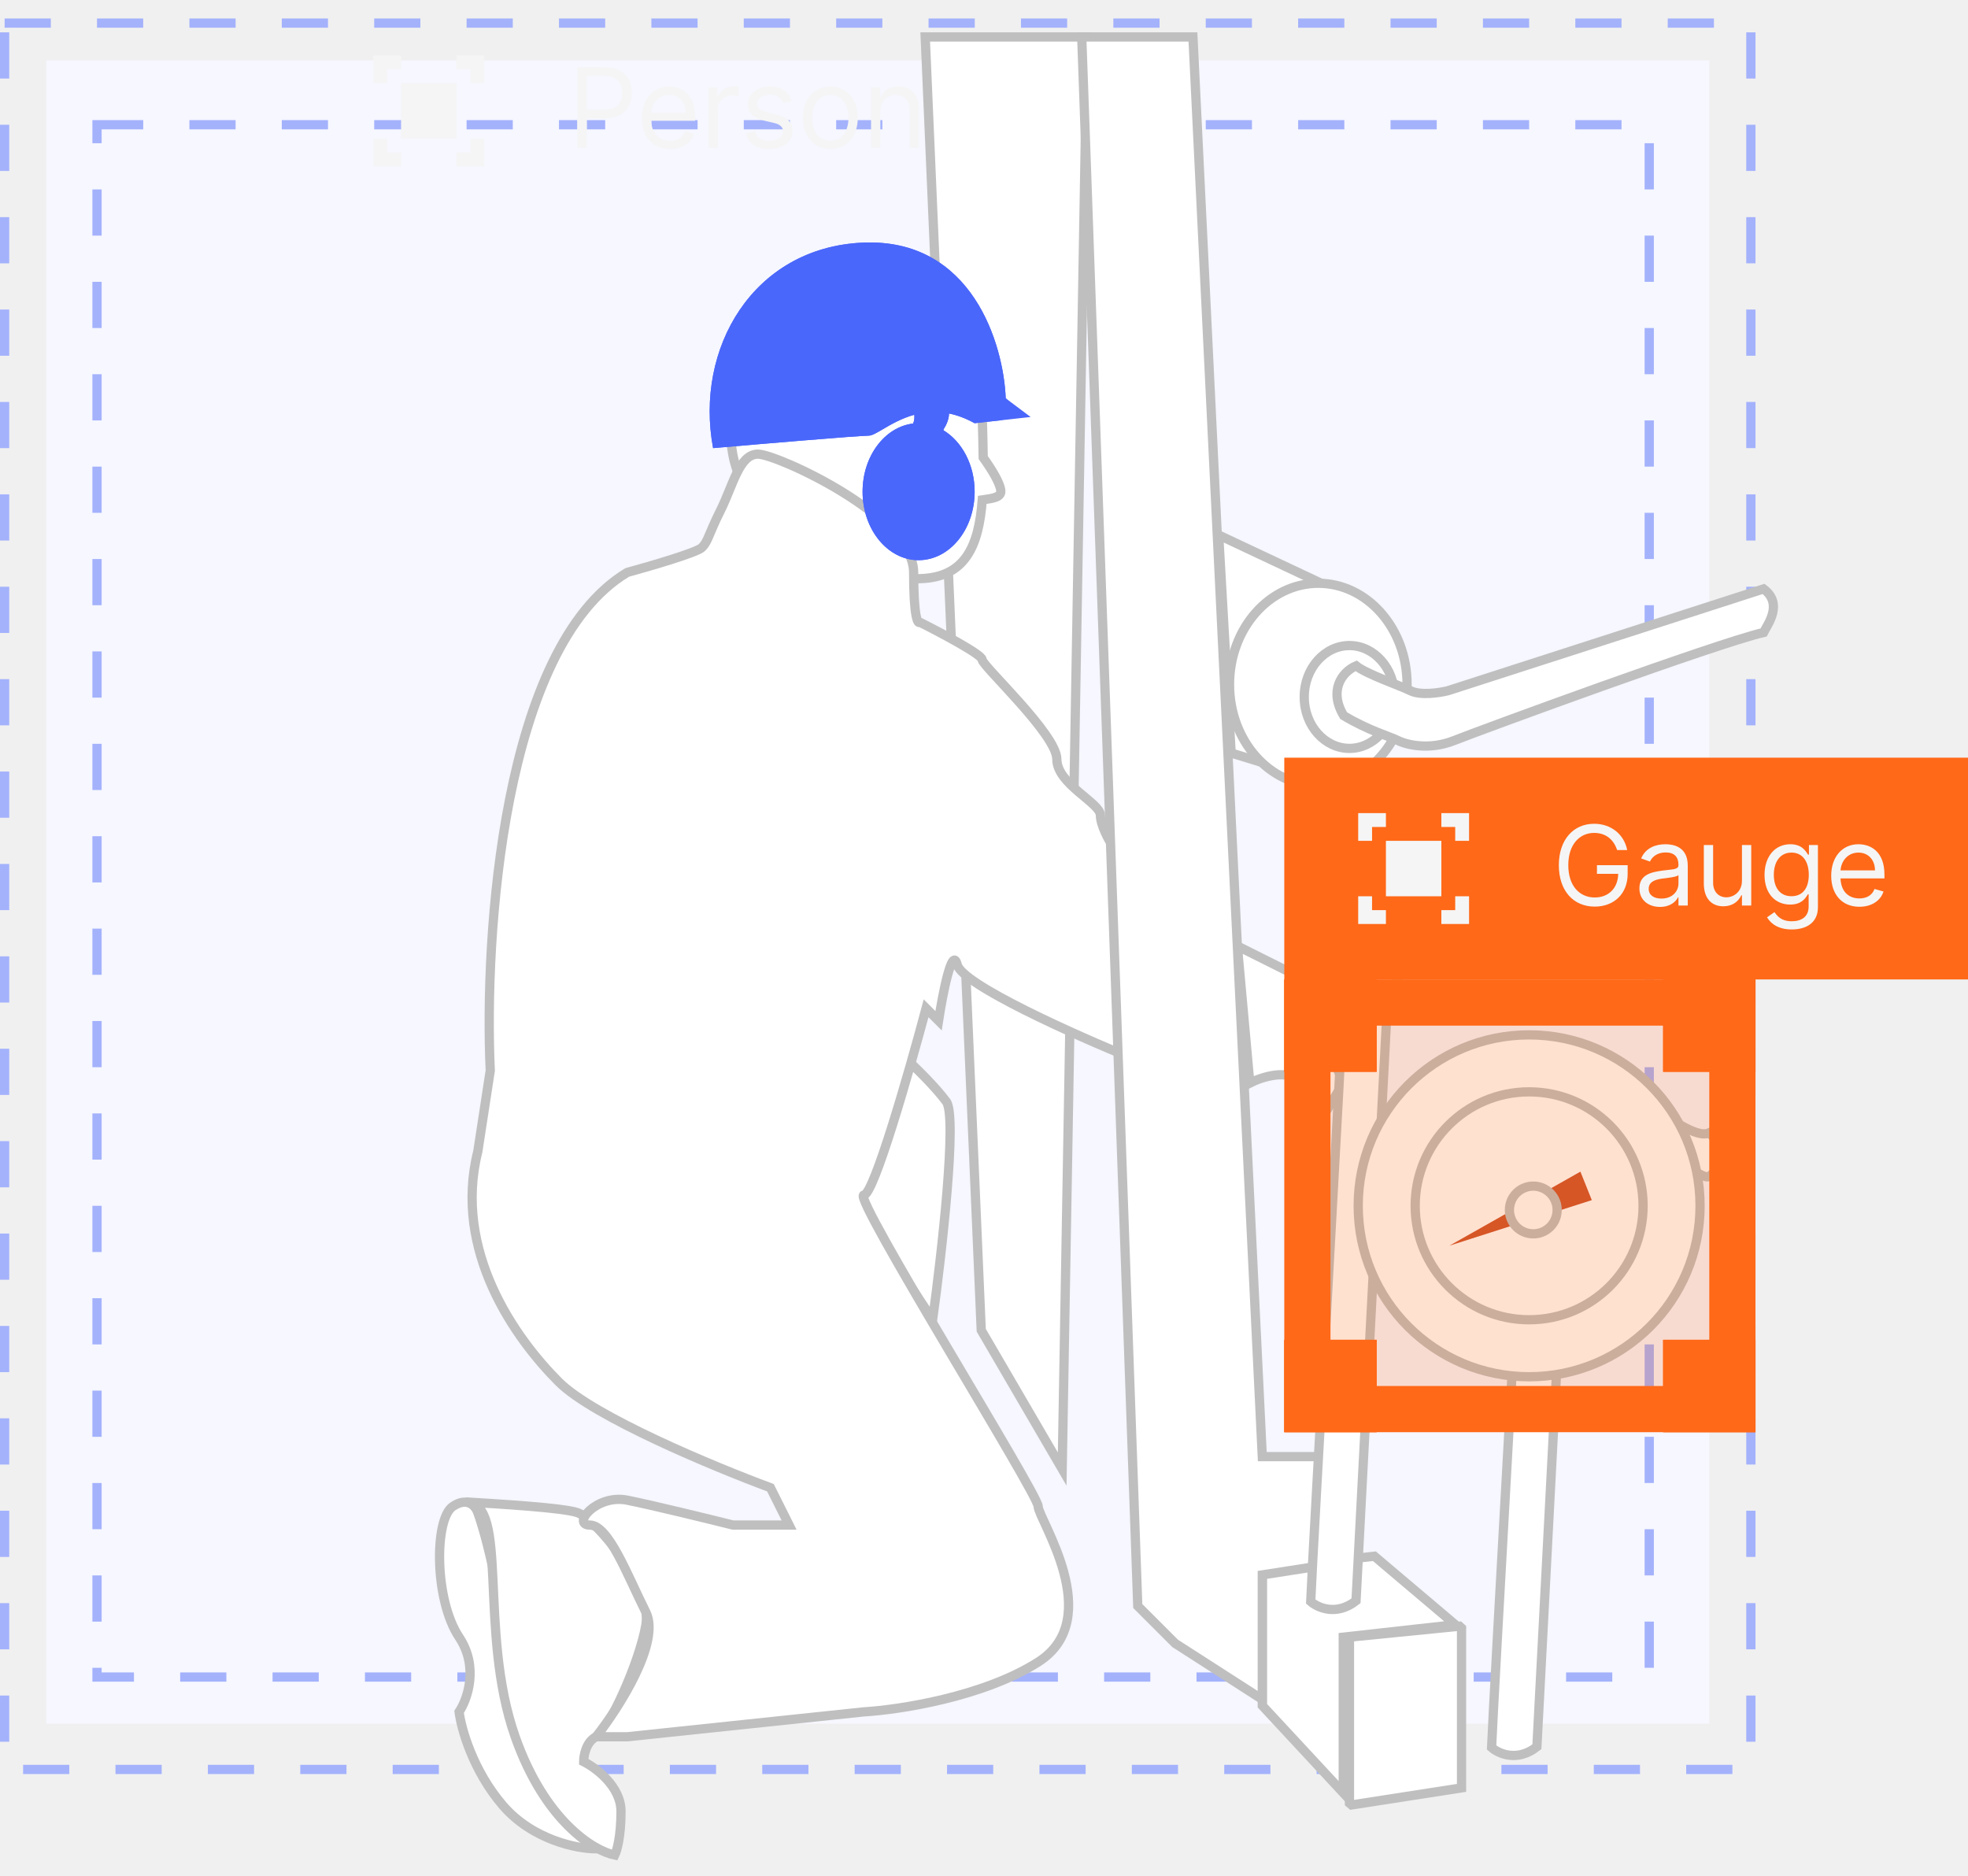
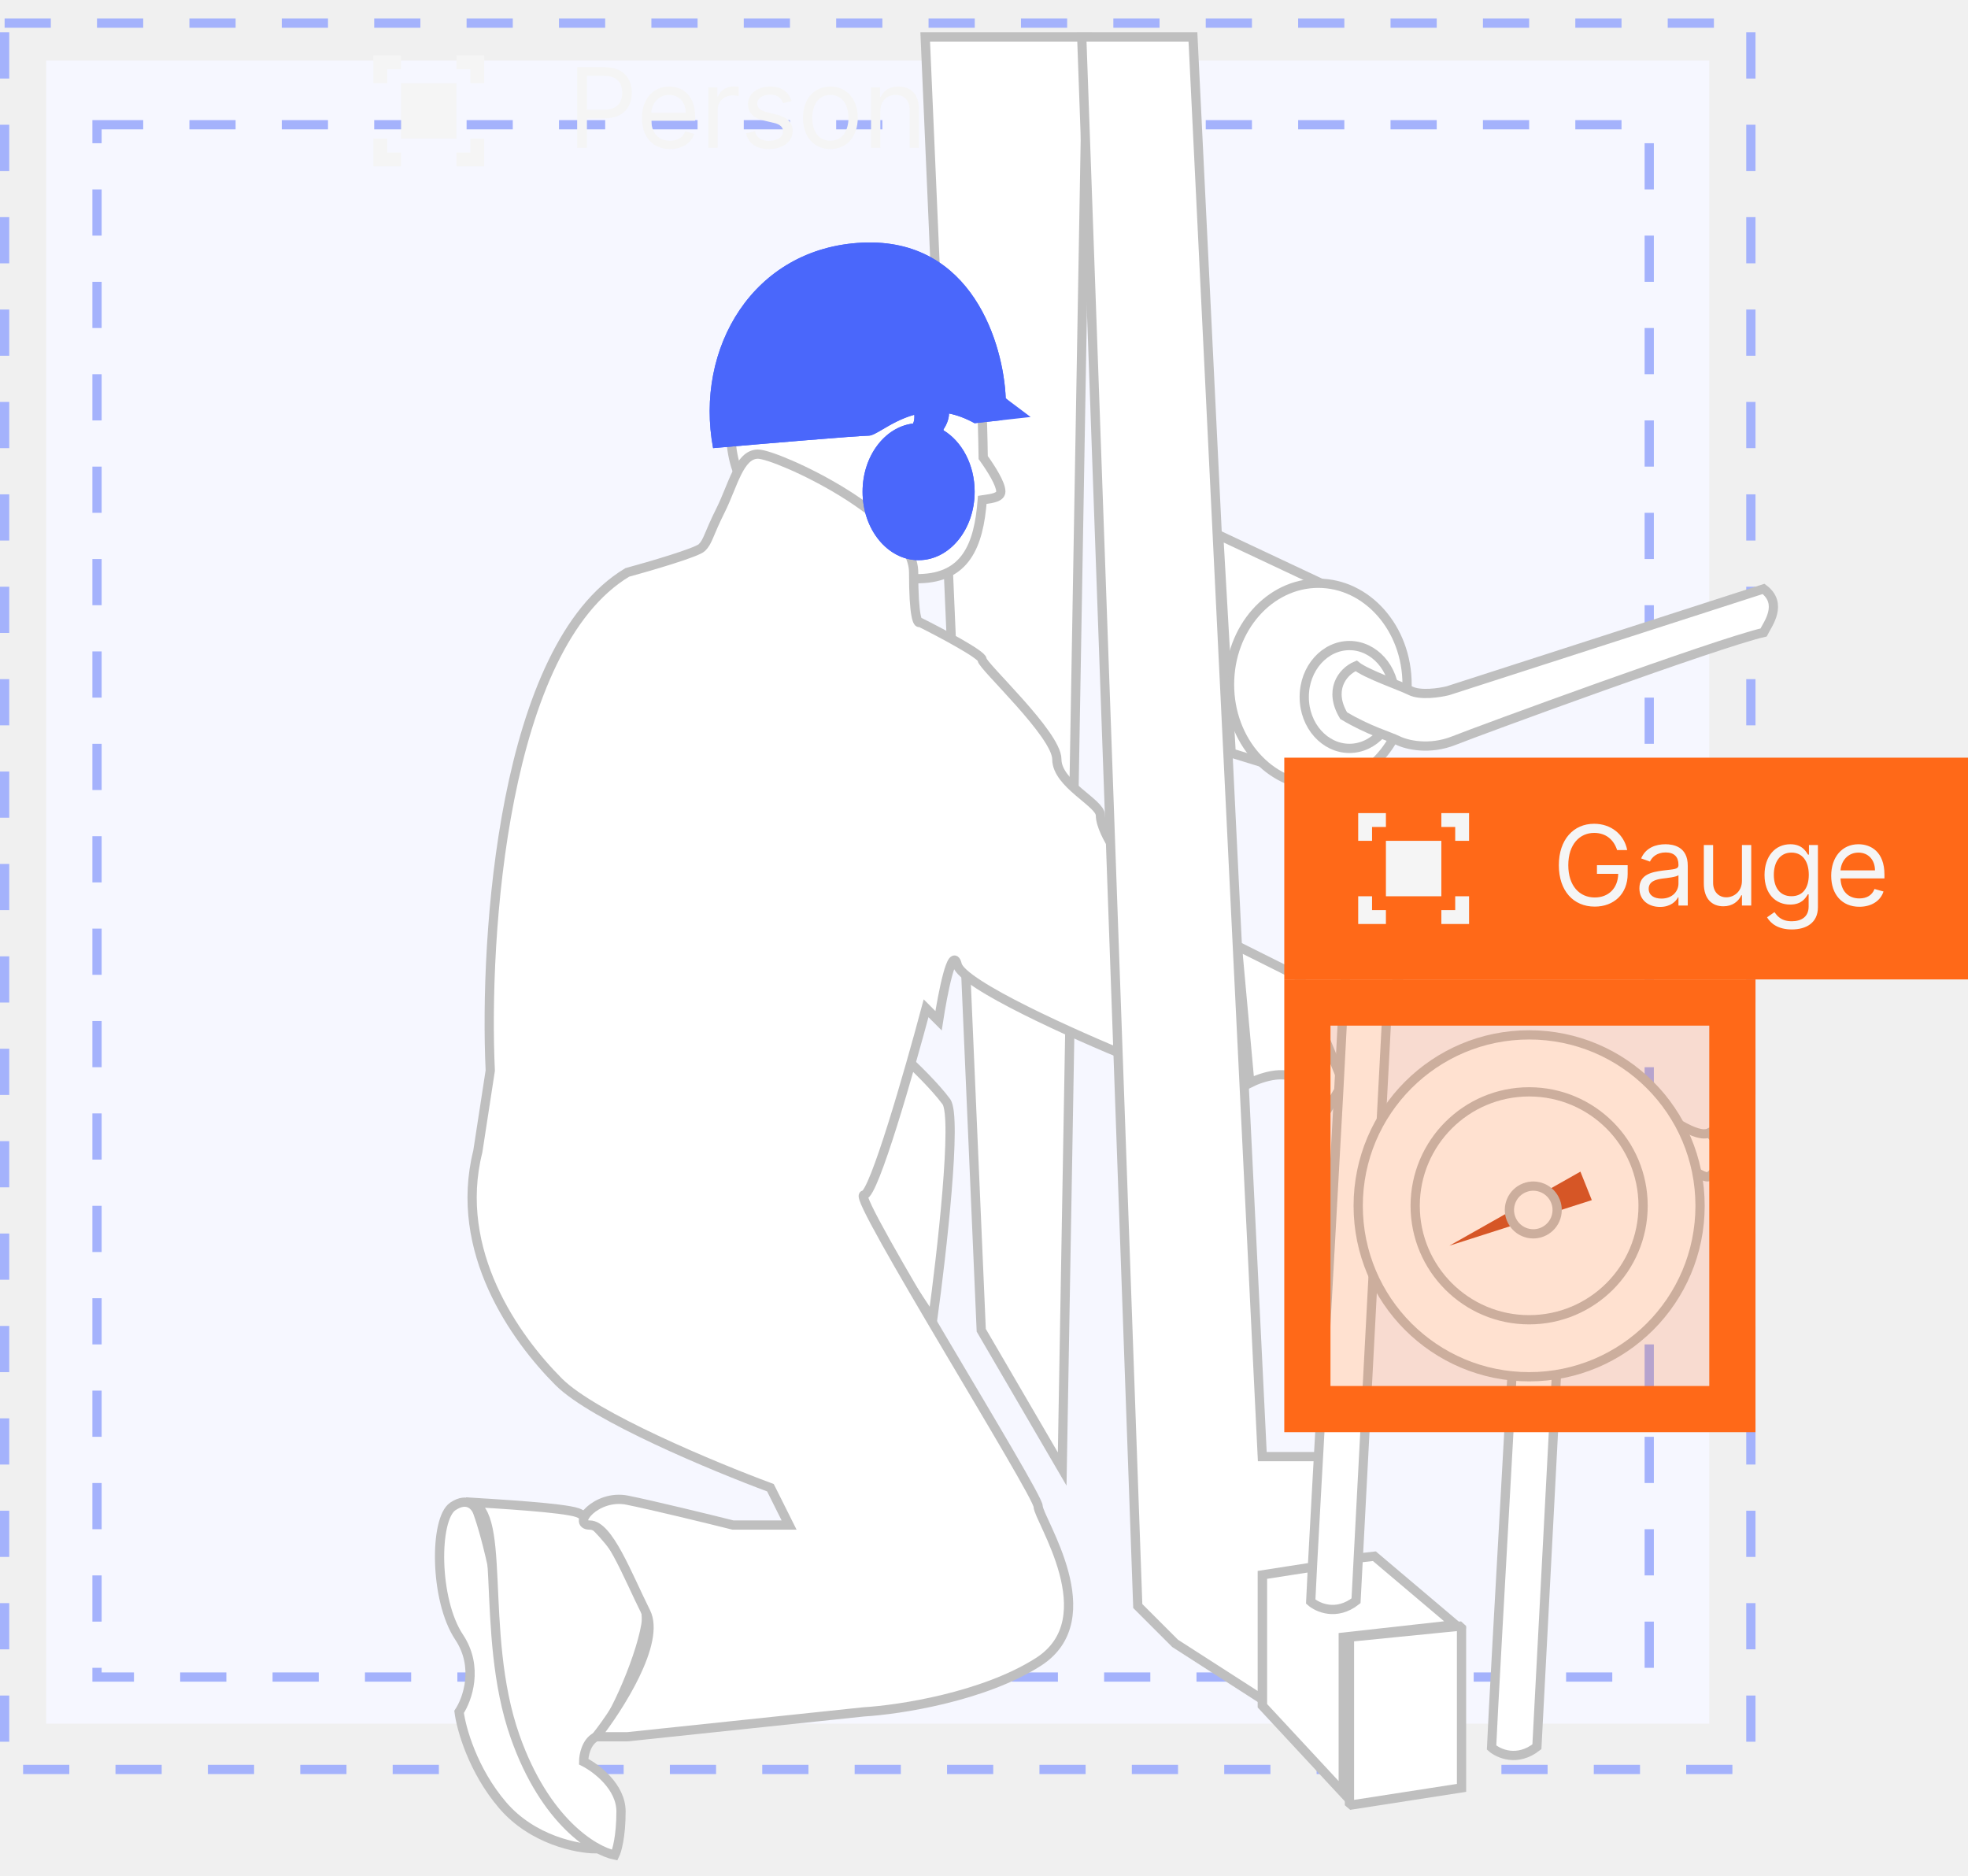
<svg xmlns="http://www.w3.org/2000/svg" width="213" height="203" viewBox="0 0 213 203" fill="none">
  <rect x="5" y="6.541" width="180" height="180" fill="#F6F7FF" />
  <rect x="0.5" y="2.5" width="189" height="189" stroke="#A4B2FC" stroke-dasharray="5 5" />
  <rect x="10.5" y="13.5" width="168" height="168" stroke="#A4B2FC" stroke-dasharray="5 5" />
  <path d="M106.201 143.967L100.137 4H117.657L114.962 158.988L106.201 143.967Z" fill="white" stroke="#BFBFBF" />
  <path fill-rule="evenodd" clip-rule="evenodd" d="M106.332 45.836C106.319 45.373 106.306 44.904 106.294 44.431C106.039 34.414 103.167 30.58 93.804 29.246C86.216 29.439 78.861 37.291 79.116 47.309C79.371 57.326 91.968 62.819 99.556 62.625C104.441 62.501 105.935 59.147 106.311 54.101C106.384 54.09 106.458 54.079 106.532 54.069C107.422 53.942 108.32 53.813 108.32 53.191C108.32 52.379 107.301 50.752 106.414 49.518C106.4 48.338 106.366 47.106 106.332 45.836Z" fill="white" />
  <path d="M106.294 44.431L105.794 44.444V44.444L106.294 44.431ZM106.332 45.836L106.832 45.822L106.332 45.836ZM93.804 29.246L93.874 28.751L93.833 28.745L93.791 28.746L93.804 29.246ZM79.116 47.309L79.616 47.296L79.116 47.309ZM99.556 62.625L99.568 63.125L99.556 62.625ZM106.311 54.101L106.238 53.606L105.842 53.665L105.812 54.064L106.311 54.101ZM106.532 54.069L106.462 53.574H106.462L106.532 54.069ZM106.414 49.518L105.914 49.524L105.916 49.682L106.008 49.81L106.414 49.518ZM105.794 44.444C105.807 44.917 105.819 45.386 105.832 45.849L106.832 45.822C106.819 45.359 106.806 44.891 106.794 44.419L105.794 44.444ZM93.733 29.741C98.37 30.402 101.274 31.666 103.076 33.897C104.888 36.14 105.668 39.46 105.794 44.444L106.794 44.419C106.666 39.385 105.882 35.78 103.854 33.268C101.815 30.744 98.602 29.425 93.874 28.751L93.733 29.741ZM79.616 47.296C79.366 37.501 86.555 29.931 93.817 29.746L93.791 28.746C85.877 28.948 78.355 37.081 78.616 47.321L79.616 47.296ZM99.543 62.126C95.855 62.219 90.905 60.925 86.852 58.373C82.802 55.821 79.737 52.075 79.616 47.296L78.616 47.321C78.749 52.56 82.111 56.568 86.32 59.219C90.526 61.869 95.669 63.224 99.568 63.125L99.543 62.126ZM105.812 54.064C105.626 56.565 105.166 58.553 104.213 59.924C103.288 61.256 101.855 62.067 99.543 62.126L99.568 63.125C102.142 63.06 103.898 62.131 105.035 60.494C106.145 58.896 106.62 56.684 106.809 54.138L105.812 54.064ZM106.462 53.574C106.388 53.584 106.313 53.595 106.238 53.606L106.384 54.595C106.456 54.585 106.529 54.574 106.603 54.564L106.462 53.574ZM107.82 53.191C107.82 53.21 107.819 53.212 107.806 53.225C107.781 53.252 107.717 53.298 107.584 53.347C107.31 53.45 106.924 53.508 106.462 53.574L106.603 54.564C107.029 54.503 107.537 54.433 107.935 54.284C108.138 54.208 108.355 54.097 108.525 53.92C108.709 53.731 108.82 53.483 108.82 53.191H107.82ZM106.008 49.81C106.446 50.419 106.91 51.116 107.262 51.754C107.438 52.074 107.582 52.37 107.68 52.627C107.782 52.892 107.82 53.079 107.82 53.191H108.82C108.82 52.897 108.731 52.576 108.614 52.27C108.494 51.954 108.327 51.614 108.138 51.271C107.759 50.585 107.27 49.852 106.82 49.226L106.008 49.81ZM105.832 45.849C105.867 47.12 105.9 48.348 105.914 49.524L106.914 49.512C106.9 48.327 106.866 47.092 106.832 45.822L105.832 45.849Z" fill="#BFBFBF" />
  <path d="M55.08 182.572C55.619 191.736 61.594 198.07 64.514 200.092C62.492 200.092 57.641 199.149 54.406 195.376C51.172 191.602 49.914 187.065 49.689 185.268C50.588 183.92 51.845 180.416 49.689 177.181C46.994 173.138 46.994 164.377 49.015 163.03C50.633 161.951 51.486 163.03 51.711 163.704C52.609 166.174 54.541 173.407 55.08 182.572Z" fill="white" stroke="#BFBFBF" />
  <path d="M50.717 162.566C50.622 162.56 50.529 162.555 50.438 162.549C50.534 162.549 50.627 162.555 50.717 162.566C54.375 162.793 60.92 163.179 62.496 163.705C64.518 164.379 70.582 171.791 69.909 175.834C69.235 179.877 65.865 187.29 64.518 187.964C63.44 188.503 63.17 189.985 63.17 190.659C64.518 191.333 67.213 193.355 67.213 196.05C67.213 198.746 66.764 200.318 66.539 200.767C64.293 200.318 58.992 197.128 55.758 187.964C51.797 176.743 55.017 163.119 50.717 162.566Z" fill="white" />
  <path d="M50.438 162.549C54.031 162.773 60.879 163.166 62.496 163.705C64.518 164.379 70.582 171.791 69.909 175.834C69.235 179.877 65.865 187.29 64.518 187.964C63.44 188.503 63.17 189.985 63.17 190.659C64.518 191.333 67.213 193.355 67.213 196.05C67.213 198.746 66.764 200.318 66.539 200.767C64.293 200.318 58.992 197.128 55.758 187.964C51.714 176.508 55.154 162.549 50.438 162.549Z" stroke="#BFBFBF" />
  <path d="M102.425 119.231C103.61 120.848 101.931 135.628 100.943 142.816L92.051 129.339L97.979 114.514C98.967 115.412 101.239 117.613 102.425 119.231Z" fill="white" stroke="#BFBFBF" />
  <path d="M53.062 115.861L51.714 124.621C49.019 135.403 55.757 144.837 60.474 149.554C64.248 153.327 77.321 158.763 83.385 161.009L85.407 165.052H79.342C76.647 164.379 70.582 162.896 67.887 162.357C64.517 161.683 61.822 165.052 63.843 165.052C65.865 165.052 67.887 170.443 69.908 174.487C71.525 177.721 66.988 184.819 64.517 187.964H67.887L93.493 185.268C97.312 185.044 106.431 183.651 112.361 179.877C119.774 175.16 112.361 164.379 112.361 163.031C112.361 161.683 92.146 129.338 93.493 129.338C94.572 129.338 98.435 115.861 100.232 109.122L101.58 110.47C102.029 107.55 103.062 102.249 103.601 104.405C104.14 106.561 116.405 112.042 122.469 114.513L121.122 92.275L120.448 91.602C119.998 90.928 119.1 89.311 119.1 88.232C119.1 86.885 114.383 84.863 114.383 82.168C114.383 79.472 106.297 72.06 106.297 71.386C106.297 70.847 101.804 68.466 99.558 67.343C99.333 67.567 98.884 66.804 98.884 61.952C98.884 55.887 84.059 49.148 82.038 49.148C80.016 49.148 79.342 52.518 77.995 55.213C76.647 57.909 76.647 58.583 75.973 59.256C75.434 59.795 70.357 61.278 67.887 61.952C54.409 70.038 52.388 101.26 53.062 115.861Z" fill="white" stroke="#BFBFBF" />
  <path d="M140.66 117.208C139.582 115.591 136.617 116.535 135.27 117.208L133.922 102.383L140.66 105.752L145.378 117.208L143.356 120.577C142.907 120.128 141.739 118.826 140.66 117.208Z" fill="white" stroke="#BFBFBF" />
  <path d="M131.902 57.908L143.358 63.299L142.01 84.189L133.25 81.493L131.902 57.908Z" fill="white" stroke="#BFBFBF" />
  <path d="M152.29 74.081C152.29 80.192 147.931 85.036 142.682 85.036C137.433 85.036 133.074 80.192 133.074 74.081C133.074 67.969 137.433 63.125 142.682 63.125C147.931 63.125 152.29 67.969 152.29 74.081Z" fill="white" stroke="#BFBFBF" />
  <path d="M150.942 75.43C150.942 78.56 148.698 80.995 146.051 80.995C143.404 80.995 141.16 78.56 141.16 75.43C141.16 72.3 143.404 69.865 146.051 69.865C148.698 69.865 150.942 72.3 150.942 75.43Z" fill="white" stroke="#BFBFBF" />
  <path d="M151.312 80.147C150.413 79.697 148.124 79.069 145.428 77.451C143.811 74.756 145.202 72.734 146.775 72.06C147.898 72.959 151.581 74.217 152.66 74.756C153.738 75.295 155.804 74.98 156.703 74.756L190.875 63.734C193.032 65.352 191.324 67.553 190.875 68.451C185.934 69.575 160.072 79.069 157.377 80.147C154.681 81.225 152.21 80.596 151.312 80.147Z" fill="white" stroke="#BFBFBF" />
  <path d="M145.381 194.029L136.621 184.595V169.77L148.751 168.422L157.511 175.834L145.381 177.182V194.029Z" fill="white" stroke="#BFBFBF" />
  <path d="M158.184 193.495V175.975L146.055 177.183V195.377L158.184 193.495Z" fill="white" />
  <path d="M158.184 175.975H158.684L158.135 175.477L158.184 175.975ZM158.184 193.495L158.261 193.989L158.684 193.924V193.495H158.184ZM146.055 195.377H145.555L146.131 195.871L146.055 195.377ZM146.055 177.183L146.005 176.685L145.555 177.183H146.055ZM157.684 175.975V193.495H158.684V175.975H157.684ZM158.108 193.001L145.978 194.883L146.131 195.871L158.261 193.989L158.108 193.001ZM146.555 195.377V177.183H145.555V195.377H146.555ZM146.104 177.68L158.234 176.472L158.135 175.477L146.005 176.685L146.104 177.68Z" fill="#BFBFBF" />
  <path d="M127.186 177.856L136.62 183.921V170.444L145.287 169.096L144.613 157.64H136.62L129.114 4H117.078L123.143 173.813L127.186 177.856Z" fill="white" stroke="#BFBFBF" />
  <path d="M148.769 101.024C153.467 97.667 187.86 85.416 190.556 84.068C192.577 86.09 191.712 87.931 190.553 88.784C189.395 89.636 154.796 103.071 152.794 104.406C150.791 105.741 150.098 108.579 150.098 109.797L146.765 173.247C144.645 174.911 142.611 173.994 141.86 173.328C142.054 168.264 145.4 110.471 145.4 107.762C145.4 105.054 146.865 102.384 148.769 101.024Z" fill="white" stroke="#BFBFBF" />
  <path d="M168.345 116.822C173.044 113.466 182.304 123.943 185 122.595C187.021 124.617 186.156 126.458 184.997 127.311C183.839 128.163 174.373 118.869 172.37 120.204C170.367 121.539 169.674 124.378 169.674 125.595L166.341 189.045C164.221 190.71 162.188 189.793 161.436 189.126C161.63 184.062 164.976 126.269 164.976 123.561C164.976 120.853 166.441 118.183 168.345 116.822Z" fill="white" stroke="#BFBFBF" />
  <path fill-rule="evenodd" clip-rule="evenodd" d="M77.18 48.498C82.346 48.048 92.948 47.15 94.026 47.15C94.367 47.15 94.879 46.849 95.553 46.453C96.425 45.941 97.568 45.27 98.957 44.888C98.985 45.237 98.951 45.565 98.823 45.837C95.755 46.206 93.358 49.367 93.358 53.214C93.358 57.307 96.073 60.626 99.423 60.626C102.772 60.626 105.488 57.307 105.488 53.214C105.488 50.302 104.114 47.783 102.117 46.571V46.475C102.389 46.067 102.727 45.362 102.711 44.75C103.581 44.927 104.505 45.26 105.482 45.802L111.547 45.129L108.851 43.107C108.627 37.267 105.212 25.721 93.353 26.26C81.493 26.799 75.161 37.716 77.18 48.498Z" fill="#4A67FB" />
  <mask id="path-24-inside-1" fill="white">
    <path fill-rule="evenodd" clip-rule="evenodd" d="M94.026 47.15C92.948 47.15 82.346 48.048 77.18 48.498C75.161 37.716 81.493 26.799 93.353 26.26C105.212 25.721 108.627 37.267 108.851 43.107C109.818 43.832 109.4 45.367 108.198 45.501L105.482 45.802C104.505 45.26 103.581 44.927 102.711 44.75C102.727 45.362 102.389 46.067 102.117 46.475V46.571C104.114 47.783 105.488 50.302 105.488 53.214C105.488 57.307 102.772 60.626 99.423 60.626C96.073 60.626 93.358 57.307 93.358 53.214C93.358 49.367 95.755 46.206 98.823 45.837C98.951 45.565 98.985 45.237 98.957 44.888C97.568 45.27 96.425 45.941 95.553 46.453C94.879 46.849 94.367 47.15 94.026 47.15Z" />
  </mask>
  <path d="M77.18 48.498L76.197 48.682C76.292 49.187 76.754 49.538 77.266 49.494L77.18 48.498ZM93.353 26.26L93.307 25.262L93.353 26.26ZM108.851 43.107L107.852 43.145C107.864 43.446 108.01 43.726 108.251 43.907L108.851 43.107ZM108.198 45.501L108.308 46.494L108.198 45.501ZM105.482 45.802L104.996 46.676C105.178 46.777 105.386 46.819 105.592 46.796L105.482 45.802ZM102.711 44.75L102.91 43.77C102.612 43.709 102.302 43.788 102.069 43.984C101.836 44.179 101.704 44.47 101.712 44.775L102.711 44.75ZM102.117 46.475L101.284 45.92C101.175 46.084 101.117 46.277 101.117 46.475H102.117ZM102.117 46.571H101.117C101.117 46.92 101.299 47.244 101.598 47.425L102.117 46.571ZM98.823 45.837L98.942 46.83C99.284 46.789 99.581 46.574 99.728 46.262L98.823 45.837ZM98.957 44.888L99.954 44.808C99.93 44.511 99.775 44.241 99.531 44.07C99.287 43.898 98.98 43.845 98.692 43.924L98.957 44.888ZM95.553 46.453L96.059 47.316H96.059L95.553 46.453ZM77.266 49.494C79.849 49.269 83.789 48.933 87.218 48.652C90.684 48.368 93.541 48.15 94.026 48.15V46.15C93.434 46.15 90.45 46.381 87.055 46.659C83.621 46.94 79.677 47.277 77.093 47.501L77.266 49.494ZM93.307 25.262C80.695 25.835 74.095 37.455 76.197 48.682L78.163 48.314C76.227 37.977 82.29 27.764 93.398 27.259L93.307 25.262ZM109.851 43.069C109.733 40.019 108.79 35.479 106.297 31.737C103.769 27.942 99.639 24.974 93.307 25.262L93.398 27.259C98.926 27.008 102.433 29.543 104.633 32.846C106.868 36.202 107.745 40.355 107.852 43.145L109.851 43.069ZM108.308 46.494C110.411 46.261 111.143 43.576 109.451 42.307L108.251 43.907C108.494 44.089 108.389 44.473 108.088 44.507L108.308 46.494ZM105.592 46.796L108.308 46.494L108.088 44.507L105.372 44.808L105.592 46.796ZM102.512 45.73C103.275 45.885 104.103 46.18 104.996 46.676L105.968 44.928C104.907 44.339 103.886 43.968 102.91 43.77L102.512 45.73ZM102.949 47.029C103.26 46.562 103.734 45.646 103.711 44.725L101.712 44.775C101.715 44.902 101.679 45.094 101.588 45.331C101.501 45.559 101.384 45.771 101.284 45.92L102.949 47.029ZM103.117 46.571V46.475H101.117V46.571H103.117ZM101.598 47.425C103.253 48.43 104.488 50.597 104.488 53.214H106.488C106.488 50.008 104.976 47.136 102.635 45.716L101.598 47.425ZM104.488 53.214C104.488 56.952 102.042 59.626 99.423 59.626V61.626C103.503 61.626 106.488 57.663 106.488 53.214H104.488ZM99.423 59.626C96.804 59.626 94.358 56.952 94.358 53.214H92.358C92.358 57.663 95.343 61.626 99.423 61.626V59.626ZM94.358 53.214C94.358 49.716 96.519 47.121 98.942 46.83L98.703 44.844C94.991 45.29 92.358 49.019 92.358 53.214H94.358ZM97.96 44.968C97.98 45.215 97.946 45.351 97.918 45.412L99.728 46.262C99.955 45.778 99.99 45.259 99.954 44.808L97.96 44.968ZM96.059 47.316C96.937 46.8 97.976 46.195 99.222 45.853L98.692 43.924C97.16 44.345 95.913 45.082 95.046 45.591L96.059 47.316ZM94.026 48.15C94.444 48.15 94.836 47.979 95.104 47.848C95.4 47.703 95.733 47.507 96.059 47.316L95.046 45.591C94.698 45.795 94.438 45.947 94.225 46.052C94.122 46.102 94.051 46.131 94.006 46.145C93.958 46.161 93.971 46.15 94.026 46.15V48.15Z" fill="#4A67FB" mask="url(#path-24-inside-1)" />
  <circle cx="165.5" cy="130.5" r="18.5" fill="white" stroke="#BFBFBF" />
  <circle cx="165.501" cy="130.499" r="12.333" fill="white" stroke="#BFBFBF" />
  <path d="M171.051 126.801L156.867 134.817L172.284 129.884L171.051 126.801Z" fill="#CC512B" />
  <circle cx="165.95" cy="130.951" r="2.583" transform="rotate(-27.0847 165.95 130.951)" fill="white" stroke="#BFBFBF" />
  <path d="M141.5 108.5H187.5V152.5H141.5V108.5Z" fill="#FF6918" fill-opacity="0.2" stroke="#FF6918" stroke-width="5" />
  <rect width="74" height="24" transform="translate(139 82)" fill="#FF6918" />
-   <rect x="139" y="106" width="10" height="10" fill="#FF6918" />
-   <rect x="139" y="145" width="10" height="10" fill="#FF6918" />
-   <rect x="180" y="106" width="10" height="10" fill="#FF6918" />
-   <rect x="180" y="145" width="10" height="10" fill="#FF6918" />
-   <rect x="139" y="106" width="10" height="10" fill="#FF6918" />
-   <rect x="139" y="145" width="10" height="10" fill="#FF6918" />
-   <rect x="180" y="106" width="10" height="10" fill="#FF6918" />
-   <rect x="180" y="145" width="10" height="10" fill="#FF6918" />
  <path fill-rule="evenodd" clip-rule="evenodd" d="M159 91V89.5V88H157.5H156V89.5H157.5V91H159ZM148.5 88H150V89.5H148.5V91H147V89.5V88H148.5ZM150 91H156V97H150V91ZM157.5 100H156V98.5H157.5V97H159V98.5V100H157.5ZM147 97V98.5V100H148.5H150L150 98.5L148.5 98.5L148.5 97H147Z" fill="#F5F5F5" />
  <path d="M175.023 92H176.114C175.79 90.312 174.375 89.153 172.534 89.153C170.297 89.153 168.716 90.875 168.716 93.636C168.716 96.398 170.284 98.119 172.602 98.119C174.682 98.119 176.165 96.734 176.165 94.574V93.636H172.841V94.574H175.142C175.112 96.142 174.081 97.131 172.602 97.131C170.983 97.131 169.739 95.903 169.739 93.636C169.739 91.369 170.983 90.142 172.534 90.142C173.795 90.142 174.652 90.854 175.023 92ZM179.669 98.153C180.811 98.153 181.407 97.54 181.612 97.114H181.663V98H182.669V93.688C182.669 91.608 181.083 91.369 180.248 91.369C179.259 91.369 178.134 91.71 177.623 92.903L178.578 93.244C178.799 92.767 179.323 92.256 180.282 92.256C181.207 92.256 181.663 92.746 181.663 93.585V93.619C181.663 94.105 181.169 94.062 179.975 94.216C178.761 94.374 177.436 94.642 177.436 96.142C177.436 97.421 178.424 98.153 179.669 98.153ZM179.822 97.25C179.021 97.25 178.441 96.892 178.441 96.193C178.441 95.426 179.14 95.188 179.924 95.085C180.35 95.034 181.492 94.915 181.663 94.71V95.631C181.663 96.449 181.015 97.25 179.822 97.25ZM188.533 95.324C188.533 96.551 187.596 97.114 186.846 97.114C186.01 97.114 185.414 96.5 185.414 95.546V91.454H184.408V95.614C184.408 97.284 185.295 98.085 186.522 98.085C187.51 98.085 188.158 97.557 188.465 96.892H188.533V98H189.539V91.454H188.533V95.324ZM193.927 100.591C195.495 100.591 196.756 99.875 196.756 98.188V91.454H195.785V92.494H195.683C195.461 92.153 195.052 91.369 193.773 91.369C192.12 91.369 190.978 92.682 190.978 94.693C190.978 96.739 192.171 97.898 193.756 97.898C195.035 97.898 195.444 97.148 195.665 96.79H195.751V98.119C195.751 99.21 194.984 99.704 193.927 99.704C192.738 99.704 192.32 99.078 192.052 98.716L191.251 99.278C191.66 99.965 192.465 100.591 193.927 100.591ZM193.893 96.994C192.631 96.994 191.984 96.04 191.984 94.676C191.984 93.347 192.614 92.273 193.893 92.273C195.12 92.273 195.768 93.261 195.768 94.676C195.768 96.125 195.103 96.994 193.893 96.994ZM201.246 98.136C202.575 98.136 203.547 97.472 203.854 96.483L202.882 96.21C202.626 96.892 202.034 97.233 201.246 97.233C200.065 97.233 199.251 96.47 199.204 95.068H203.956V94.642C203.956 92.204 202.507 91.369 201.143 91.369C199.371 91.369 198.194 92.767 198.194 94.778C198.194 96.79 199.354 98.136 201.246 98.136ZM199.204 94.199C199.273 93.18 199.993 92.273 201.143 92.273C202.234 92.273 202.933 93.091 202.933 94.199H199.204Z" fill="#F5F5F5" />
  <path fill-rule="evenodd" clip-rule="evenodd" d="M52.41 9V7.5V6H50.91H49.41V7.5H50.91V9H52.41ZM41.91 6L43.41 6V7.5H41.91V9H40.41V7.5V6H41.91ZM43.41 9L49.41 9V15L43.41 15V9ZM50.91 18H49.41V16.5H50.91V15H52.41V16.5V18H50.91ZM40.41 15V16.5V18H41.91H43.41L43.41 16.5L41.91 16.5L41.91 15H40.41Z" fill="#F5F5F5" />
  <path d="M62.467 16H63.524V12.812H65.433C67.466 12.812 68.382 11.577 68.382 10.034C68.382 8.491 67.466 7.273 65.416 7.273H62.467V16ZM63.524 11.875V8.21H65.382C66.801 8.21 67.342 8.986 67.342 10.034C67.342 11.082 66.801 11.875 65.399 11.875H63.524ZM72.526 16.136C73.855 16.136 74.827 15.472 75.134 14.483L74.162 14.21C73.906 14.892 73.314 15.233 72.526 15.233C71.345 15.233 70.531 14.47 70.485 13.068H75.236V12.642C75.236 10.204 73.787 9.369 72.424 9.369C70.651 9.369 69.475 10.767 69.475 12.778C69.475 14.79 70.634 16.136 72.526 16.136ZM70.485 12.199C70.553 11.18 71.273 10.273 72.424 10.273C73.514 10.273 74.213 11.091 74.213 12.199H70.485ZM76.67 16H77.675V11.858C77.675 10.972 78.374 10.324 79.329 10.324C79.597 10.324 79.874 10.375 79.943 10.392V9.369C79.828 9.361 79.563 9.352 79.414 9.352C78.63 9.352 77.948 9.795 77.71 10.443H77.641V9.455H76.67V16ZM85.675 10.921C85.36 9.991 84.652 9.369 83.357 9.369C81.976 9.369 80.954 10.153 80.954 11.261C80.954 12.165 81.49 12.77 82.692 13.051L83.783 13.307C84.444 13.46 84.755 13.776 84.755 14.227C84.755 14.79 84.158 15.25 83.221 15.25C82.398 15.25 81.882 14.896 81.704 14.193L80.749 14.432C80.983 15.544 81.9 16.136 83.238 16.136C84.759 16.136 85.794 15.305 85.794 14.176C85.794 13.264 85.223 12.689 84.056 12.403L83.084 12.165C82.309 11.973 81.959 11.713 81.959 11.21C81.959 10.648 82.556 10.239 83.357 10.239C84.235 10.239 84.597 10.724 84.772 11.176L85.675 10.921ZM89.871 16.136C91.644 16.136 92.837 14.79 92.837 12.761C92.837 10.716 91.644 9.369 89.871 9.369C88.099 9.369 86.905 10.716 86.905 12.761C86.905 14.79 88.099 16.136 89.871 16.136ZM89.871 15.233C88.525 15.233 87.911 14.074 87.911 12.761C87.911 11.449 88.525 10.273 89.871 10.273C91.218 10.273 91.832 11.449 91.832 12.761C91.832 14.074 91.218 15.233 89.871 15.233ZM95.282 12.062C95.282 10.921 95.99 10.273 96.953 10.273C97.886 10.273 98.453 10.882 98.453 11.909V16H99.458V11.841C99.458 10.171 98.568 9.369 97.242 9.369C96.254 9.369 95.64 9.812 95.333 10.477H95.248V9.455H94.276V16H95.282V12.062Z" fill="#F5F5F5" />
</svg>
